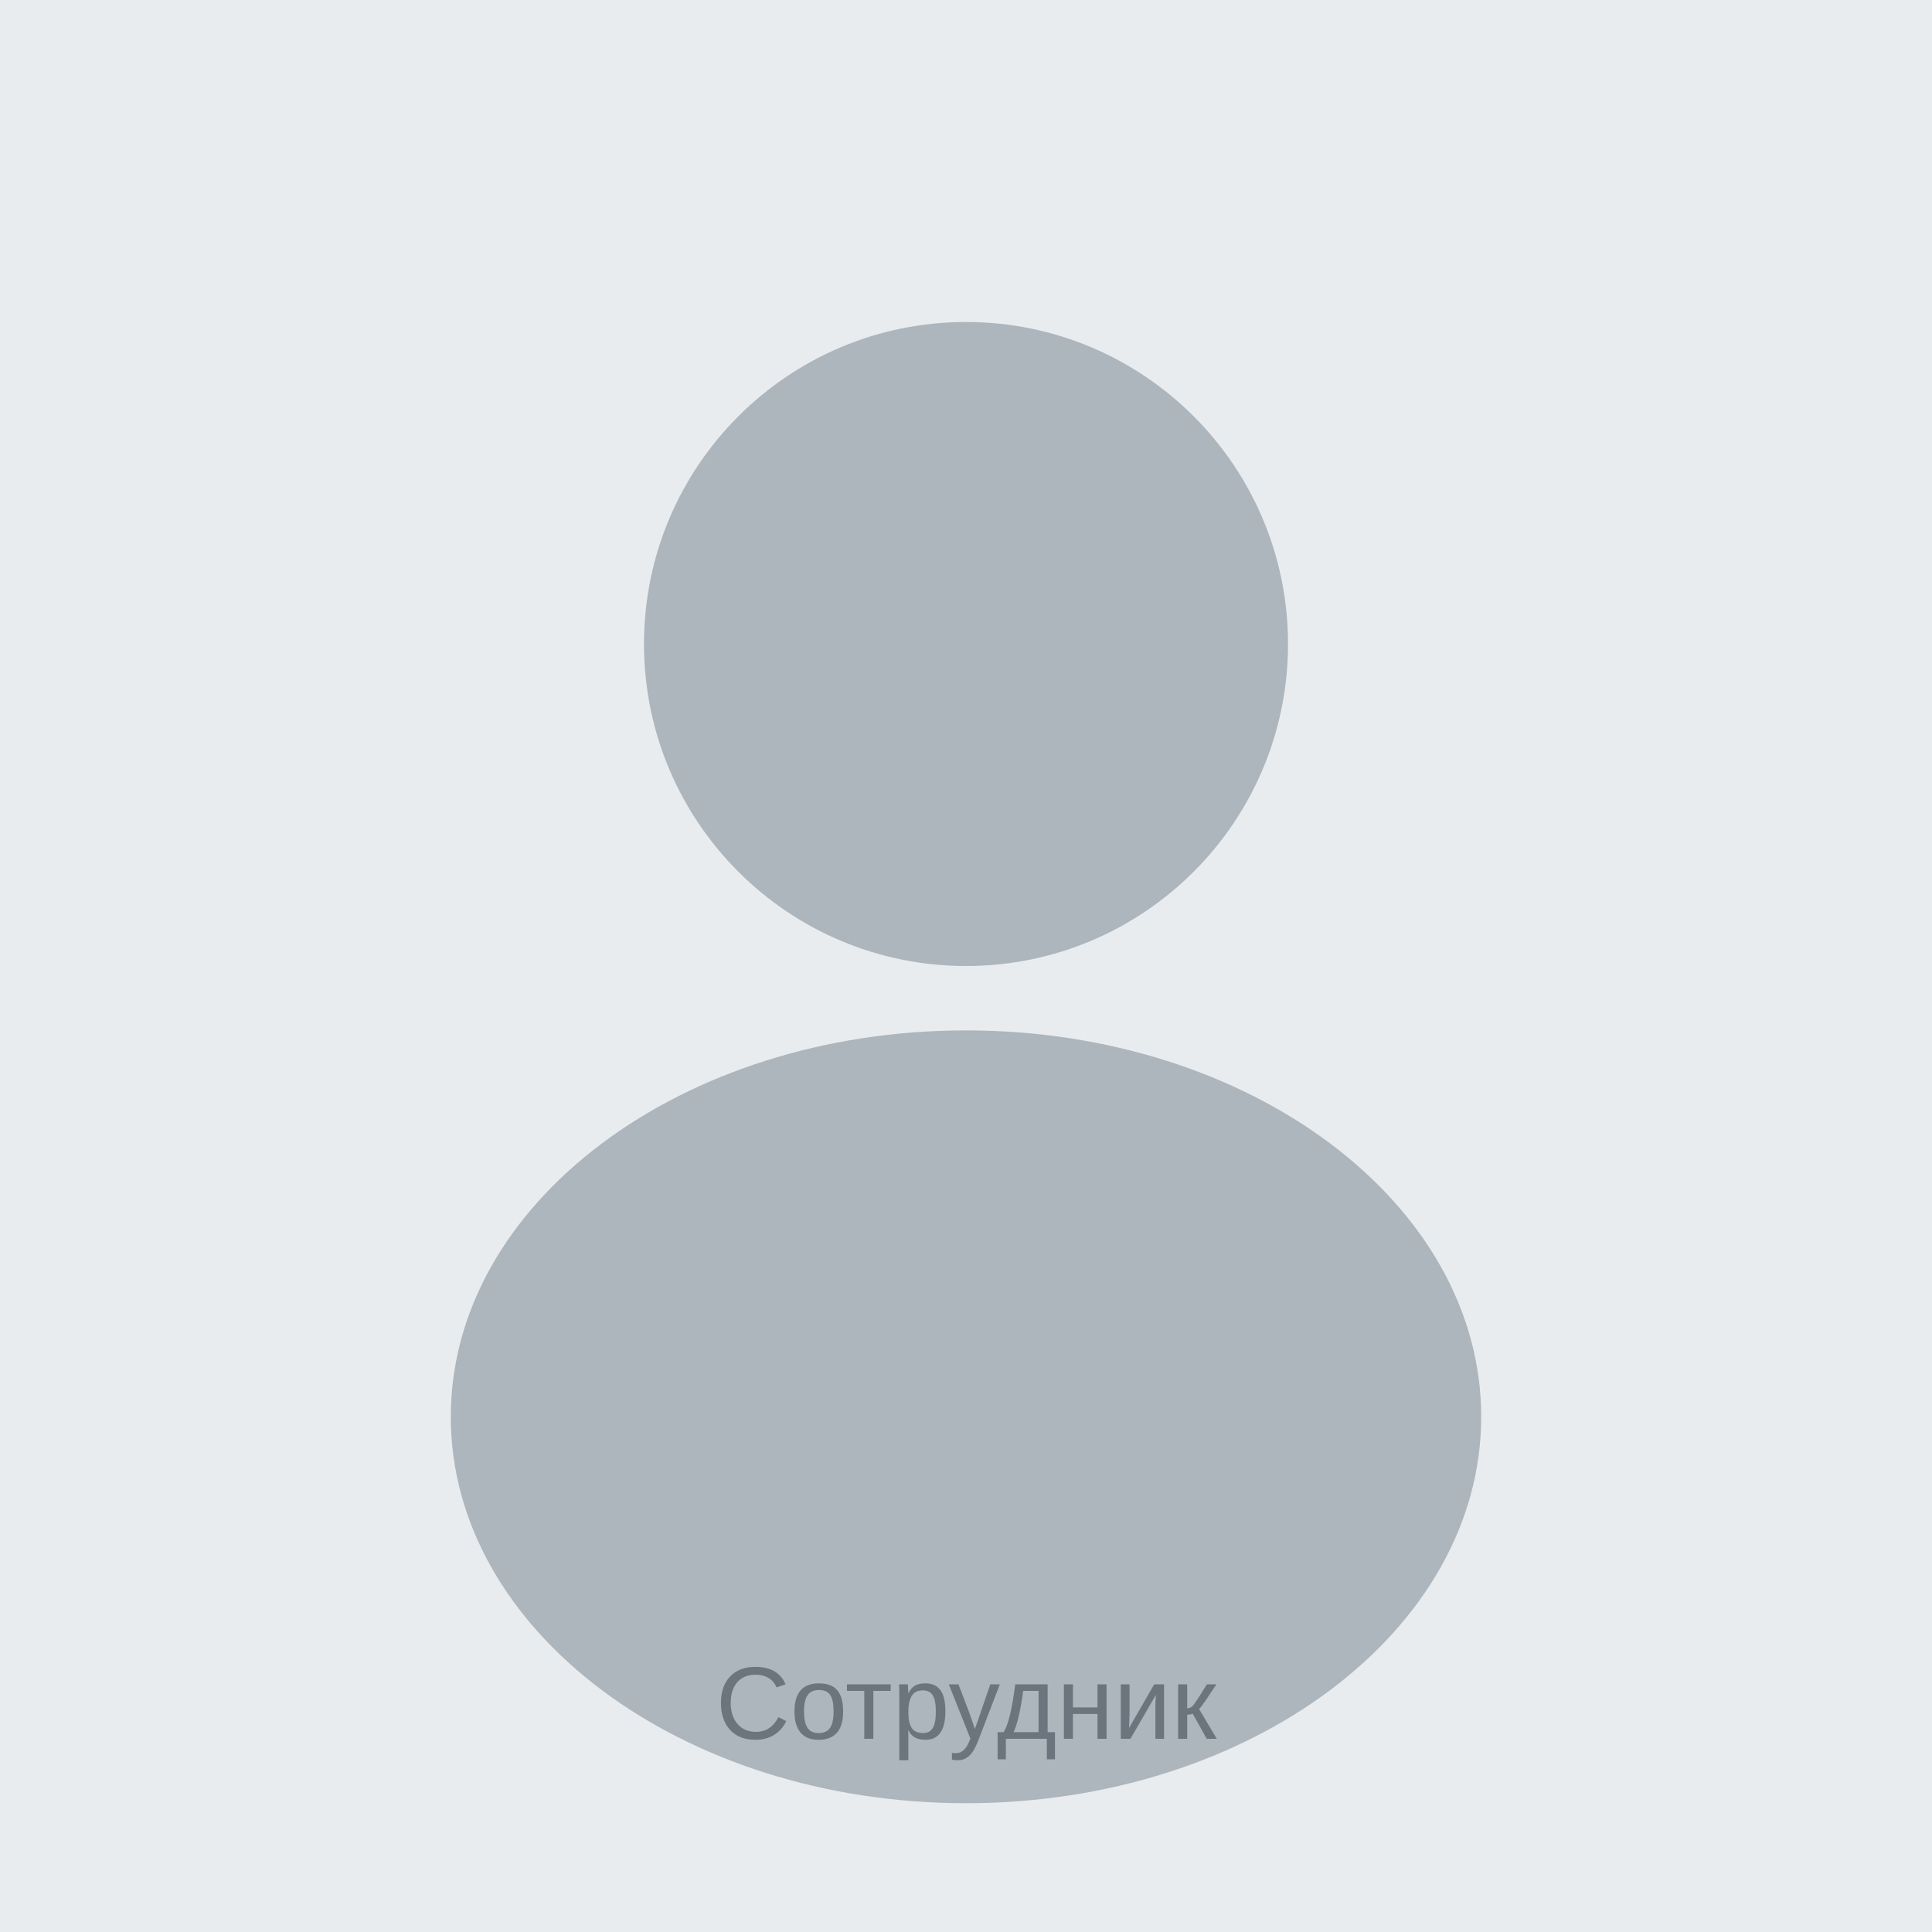
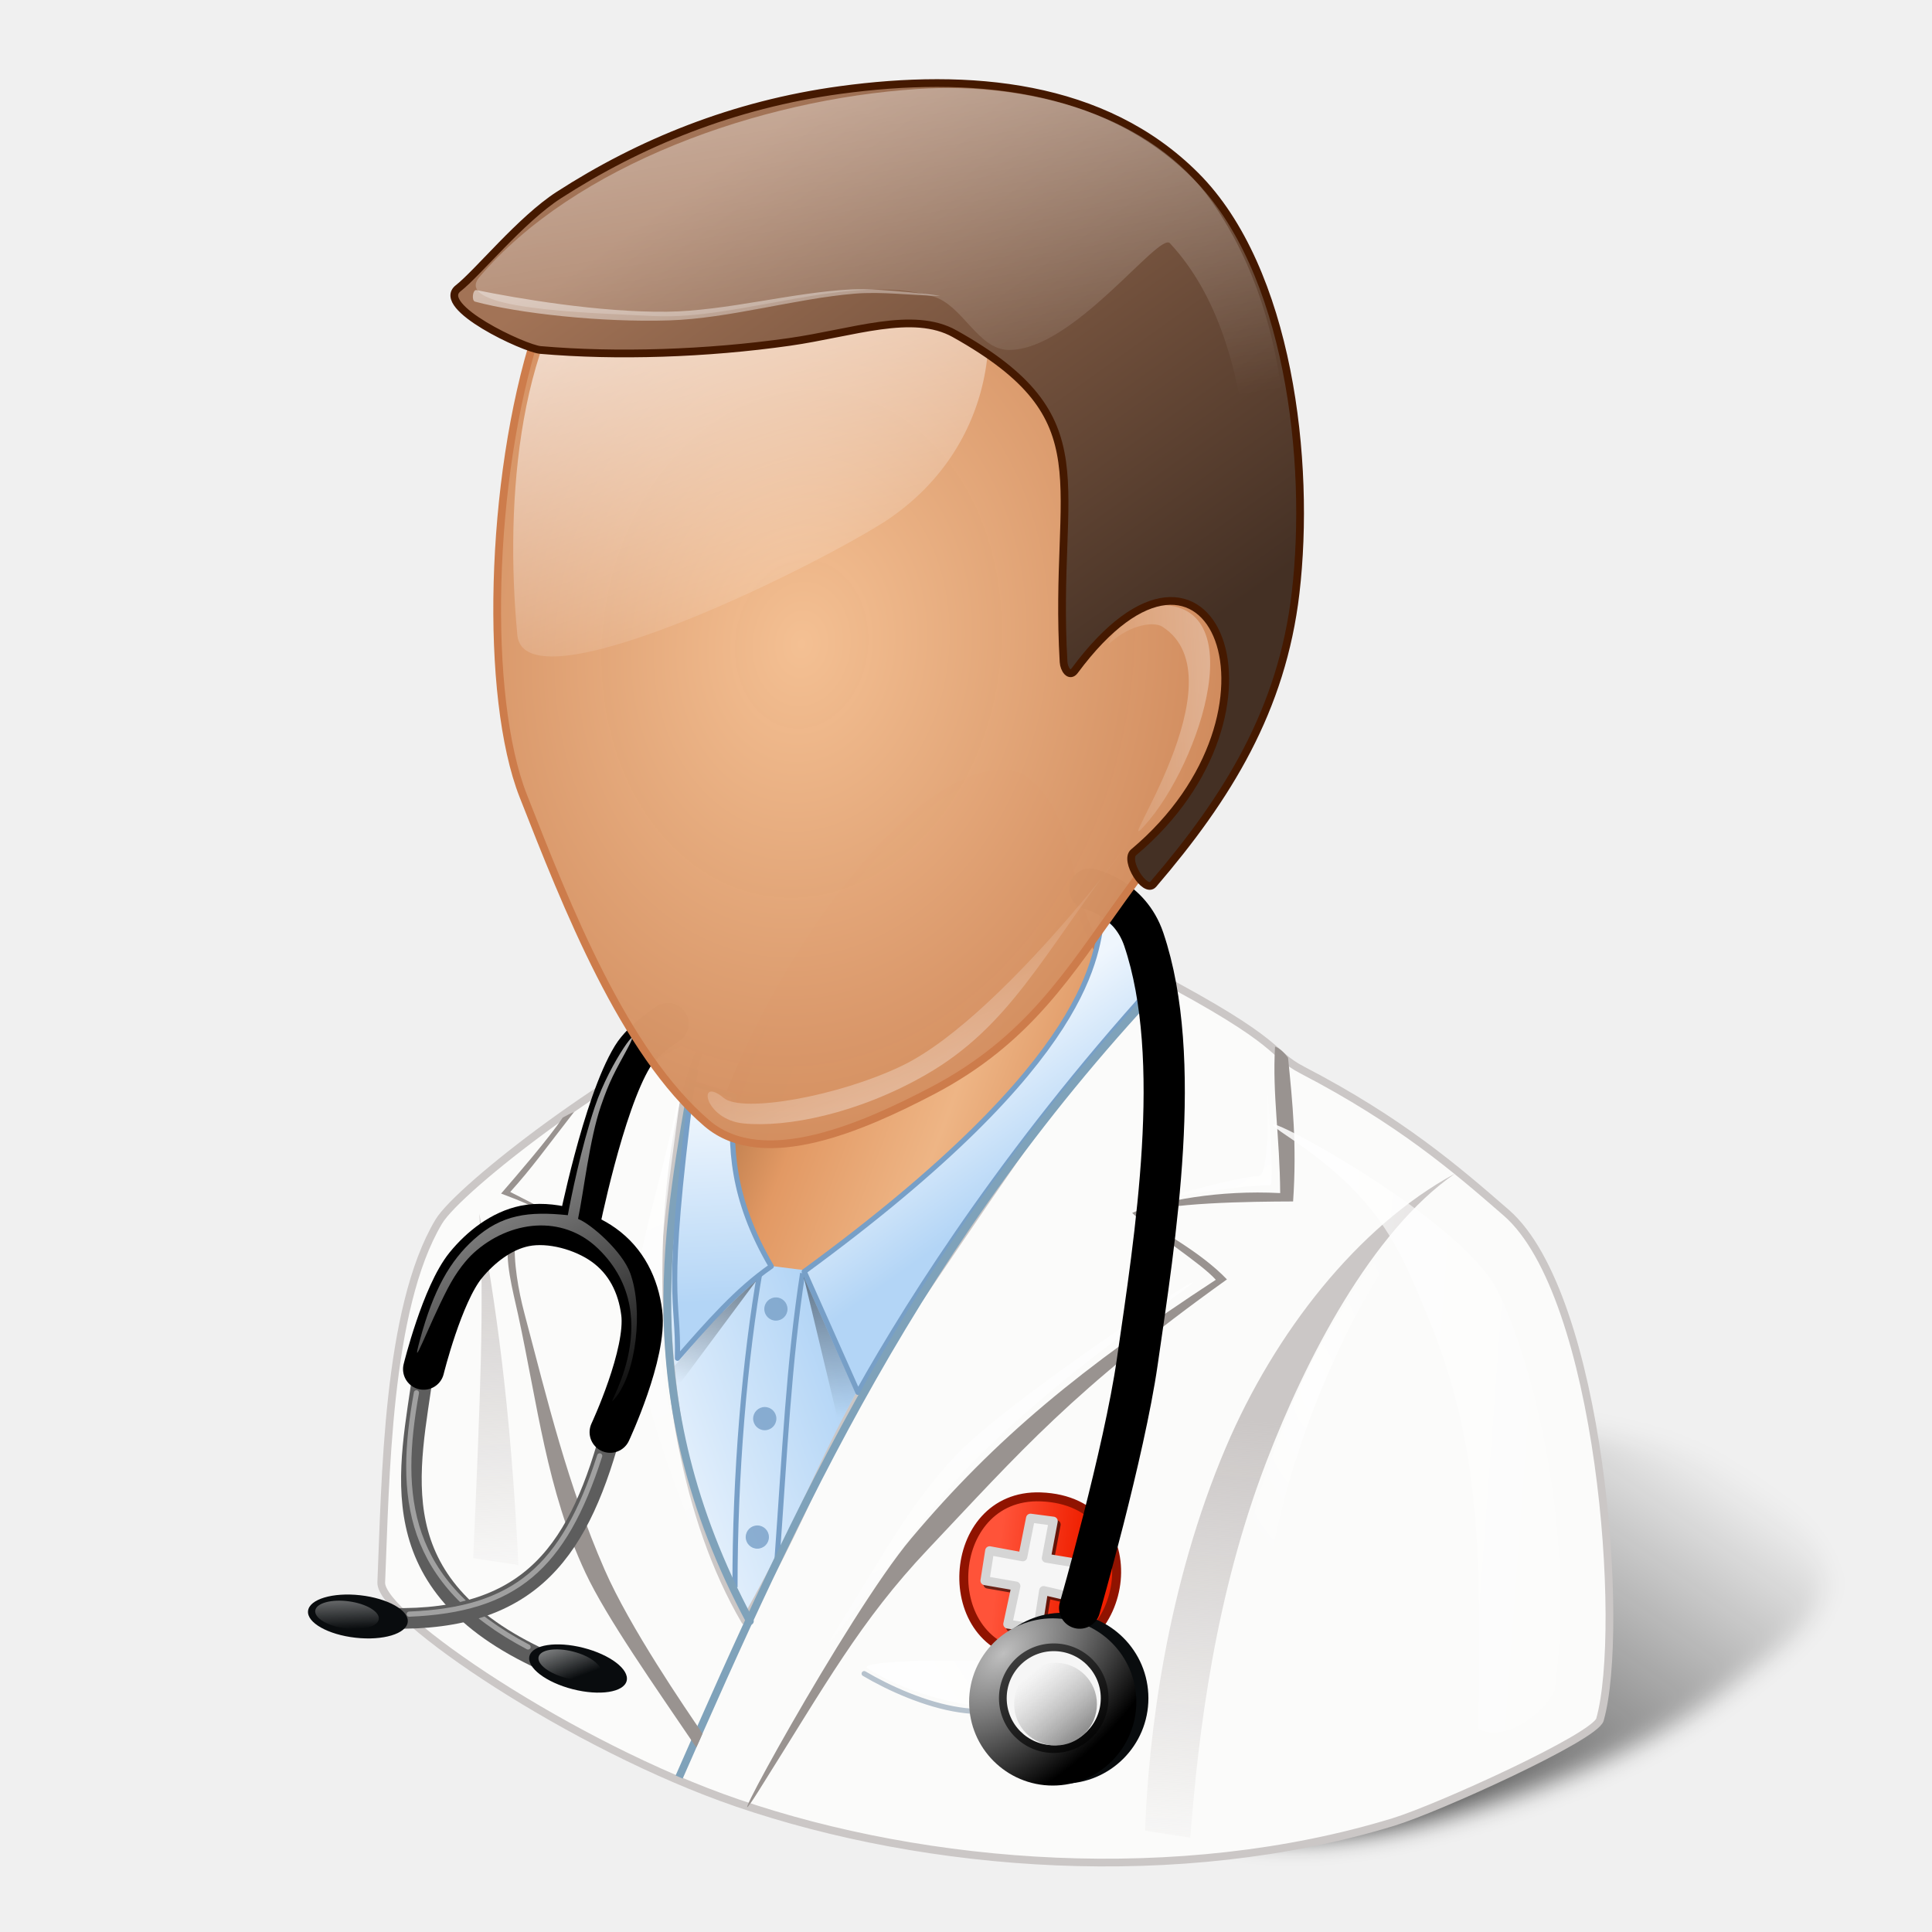
- <svg xmlns="http://www.w3.org/2000/svg" width="300" height="300" viewBox="0 0 300 300">
-   <rect width="300" height="300" fill="#e9ecef" />
-   <circle cx="150" cy="100" r="50" fill="#adb5bd" />
-   <ellipse cx="150" cy="220" rx="80" ry="60" fill="#adb5bd" />
-   <text x="150" y="270" font-family="Arial, sans-serif" font-size="16" fill="#6c757d" text-anchor="middle">Сотрудник</text>
+ <svg xmlns="http://www.w3.org/2000/svg" xmlns:xlink="http://www.w3.org/1999/xlink" id="svg3390" version="1.1" width="256" height="256" viewBox="0 0 256 256">
+   <defs id="defs3394">
+     <linearGradient id="linearGradient4273">
+       <stop style="stop-color:#ef1f00;stop-opacity:1;" offset="0" id="stop4275" />
+       <stop style="stop-color:#ff5339;stop-opacity:1" offset="1" id="stop4277" />
+     </linearGradient>
+     <linearGradient id="linearGradient4261">
+       <stop id="stop4263" offset="0" style="stop-color:#b3d5f6;stop-opacity:1" />
+       <stop id="stop4265" offset="1" style="stop-color:#eff6fd;stop-opacity:1" />
+     </linearGradient>
+     <linearGradient id="linearGradient4255">
+       <stop id="stop4257" offset="0" style="stop-color:#cbc7c6;stop-opacity:1" />
+       <stop id="stop4259" offset="1" style="stop-color:#cbc7c6;stop-opacity:0" />
+     </linearGradient>
+     <linearGradient id="linearGradient4383">
+       <stop style="stop-color:#bfbfbf;stop-opacity:1;" offset="0" id="stop4385" />
+       <stop style="stop-color:#000000;stop-opacity:1" offset="1" id="stop4387" />
+     </linearGradient>
+     <linearGradient id="linearGradient4373">
+       <stop style="stop-color:#909090;stop-opacity:1" offset="0" id="stop4375" />
+       <stop style="stop-color:#bababa;stop-opacity:0;" offset="1" id="stop4377" />
+     </linearGradient>
+     <linearGradient id="linearGradient4363">
+       <stop style="stop-color:#010101;stop-opacity:1;" offset="0" id="stop4365" />
+       <stop style="stop-color:#434343;stop-opacity:1" offset="1" id="stop4367" />
+     </linearGradient>
+     <linearGradient id="linearGradient4311">
+       <stop style="stop-color:#b3d5f6;stop-opacity:1" offset="0" id="stop4313" />
+       <stop style="stop-color:#eff6fd;stop-opacity:1" offset="1" id="stop4315" />
+     </linearGradient>
+     <linearGradient id="linearGradient4297">
+       <stop style="stop-color:#b3d5f6;stop-opacity:1" offset="0" id="stop4299" />
+       <stop style="stop-color:#eff6fd;stop-opacity:1" offset="1" id="stop4301" />
+     </linearGradient>
+     <linearGradient id="linearGradient4282">
+       <stop id="stop4281" offset="0" style="stop-color:#d3824d;stop-opacity:1" />
+       <stop style="stop-color:#eeb585;stop-opacity:1" offset="0.441" id="stop4283" />
+       <stop style="stop-color:#e29964;stop-opacity:1" offset="0.757" id="stop4285" />
+       <stop id="stop4287" offset="1" style="stop-color:#ab7042;stop-opacity:1" />
+     </linearGradient>
+     <linearGradient id="linearGradient4221">
+       <stop style="stop-color:#f4c093;stop-opacity:1" offset="0" id="stop4223" />
+       <stop style="stop-color:#c67b4c;stop-opacity:0.984" offset="1" id="stop4225" />
+     </linearGradient>
+     <linearGradient id="linearGradient4227">
+       <stop style="stop-color:#443024;stop-opacity:1" offset="0" id="stop4229" />
+       <stop style="stop-color:#a27356;stop-opacity:1" offset="1" id="stop4231" />
+     </linearGradient>
+     <linearGradient id="linearGradient4420">
+       <stop style="stop-color:#000000;stop-opacity:0.675" offset="0" id="stop4422" />
+       <stop style="stop-color:#000000;stop-opacity:0;" offset="1" id="stop4424" />
+     </linearGradient>
+     <linearGradient id="linearGradient4370">
+       <stop id="stop4372" offset="0" style="stop-color:#ffffff;stop-opacity:0.8" />
+       <stop id="stop4374" offset="1" style="stop-color:#ffffff;stop-opacity:0" />
+     </linearGradient>
+     <linearGradient id="linearGradient4346">
+       <stop style="stop-color:#cbc7c6;stop-opacity:1" offset="0" id="stop4348" />
+       <stop style="stop-color:#cbc7c6;stop-opacity:0" offset="1" id="stop4350" />
+     </linearGradient>
+     <linearGradient id="linearGradient4204">
+       <stop style="stop-color:#ffffff;stop-opacity:1" offset="0" id="stop4206" />
+       <stop style="stop-color:#ffffff;stop-opacity:0" offset="1" id="stop4208" />
+     </linearGradient>
+     <linearGradient xlink:href="#linearGradient4204" id="linearGradient4210" x1="124.684" y1="18.023" x2="158.949" y2="126.663" gradientUnits="userSpaceOnUse" />
+     <linearGradient xlink:href="#linearGradient4282" id="linearGradient4288" x1="215.816" y1="236.198" x2="138.031" y2="206.885" gradientUnits="userSpaceOnUse" gradientTransform="matrix(0.6827409,0,0,0.6827409,-0.09019972,-0.1075626)" />
+     <radialGradient xlink:href="#linearGradient4221" id="radialGradient4302" cx="354.208" cy="123.411" fx="354.208" fy="123.411" r="74.279" gradientTransform="matrix(1.408932,0.155536,-0.1984212,1.797411,-318.8523,-151.7592)" gradientUnits="userSpaceOnUse" />
+     <linearGradient xlink:href="#linearGradient4204" id="linearGradient4312" x1="200.977" y1="265.165" x2="169.879" y2="182.493" gradientUnits="userSpaceOnUse" />
+     <linearGradient xlink:href="#linearGradient4204" id="linearGradient4316" gradientUnits="userSpaceOnUse" x1="261.456" y1="188.344" x2="186.558" y2="192.601" gradientTransform="translate(24.59599,-55.59369)" />
+     <linearGradient xlink:href="#linearGradient4346" id="linearGradient4352" x1="92.656" y1="229.361" x2="96.699" y2="311.236" gradientUnits="userSpaceOnUse" />
+     <linearGradient xlink:href="#linearGradient4255" id="linearGradient4356" gradientUnits="userSpaceOnUse" x1="102.427" y1="222.286" x2="96.699" y2="311.236" gradientTransform="translate(130.3925,52.89824)" />
+     <radialGradient xlink:href="#linearGradient4370" id="radialGradient4368" cx="254.975" cy="269.765" fx="254.975" fy="269.765" r="19.628" gradientTransform="matrix(1,0,0,2.040914,0,-281.575)" gradientUnits="userSpaceOnUse" />
+     <linearGradient xlink:href="#linearGradient4204" id="linearGradient4414" x1="234.297" y1="261.179" x2="324.433" y2="267.85" gradientUnits="userSpaceOnUse" />
+     <linearGradient xlink:href="#linearGradient4420" id="linearGradient4426" x1="263.887" y1="349.094" x2="317.635" y2="271.902" gradientUnits="userSpaceOnUse" gradientTransform="translate(0,-119)" />
+     <filter style="color-interpolation-filters:sRGB" id="filter4448" x="-0.037" width="1.075" y="-0.067" height="1.134">
+       <feGaussianBlur stdDeviation="2.23" id="feGaussianBlur4450" />
+     </filter>
+     <linearGradient xlink:href="#linearGradient4227" id="linearGradient4233" x1="242.296" y1="115.989" x2="167.857" y2="12.212" gradientUnits="userSpaceOnUse" />
+     <linearGradient xlink:href="#linearGradient4204" id="linearGradient4236" x1="168.556" y1="-97.231" x2="198.678" y2="84.007" gradientUnits="userSpaceOnUse" />
+     <linearGradient xlink:href="#linearGradient4370" id="linearGradient4277" x1="138.649" y1="6.545" x2="165.444" y2="109.961" gradientUnits="userSpaceOnUse" />
+     <linearGradient xlink:href="#linearGradient4297" id="linearGradient4303" x1="139.902" y1="252.857" x2="137.918" y2="215.177" gradientUnits="userSpaceOnUse" />
+     <linearGradient xlink:href="#linearGradient4261" id="linearGradient4307" gradientUnits="userSpaceOnUse" x1="158.259" y1="239.471" x2="141.998" y2="216.452" gradientTransform="translate(27.40845,0.2549623)" />
+     <linearGradient xlink:href="#linearGradient4311" id="linearGradient4317" x1="163.339" y1="268.451" x2="122.242" y2="283.26" gradientUnits="userSpaceOnUse" />
+     <linearGradient xlink:href="#linearGradient4370" id="linearGradient4333" x1="108.869" y1="226.357" x2="142.651" y2="303.356" gradientUnits="userSpaceOnUse" />
+     <linearGradient xlink:href="#linearGradient4370" id="linearGradient4343" x1="185.694" y1="337.771" x2="215.982" y2="318.661" gradientUnits="userSpaceOnUse" />
+     <linearGradient xlink:href="#linearGradient4370" id="linearGradient4349" gradientUnits="userSpaceOnUse" x1="108.869" y1="226.357" x2="142.651" y2="303.356" gradientTransform="translate(54.05201,33.1451)" />
+     <linearGradient xlink:href="#linearGradient4370" id="linearGradient4359" x1="247.736" y1="231.551" x2="234.436" y2="211.99" gradientUnits="userSpaceOnUse" />
+     <linearGradient xlink:href="#linearGradient4363" id="linearGradient4369" x1="211.22" y1="339.81" x2="195.765" y2="319.285" gradientUnits="userSpaceOnUse" gradientTransform="translate(0.2549621,0.1274812)" />
+     <linearGradient xlink:href="#linearGradient4373" id="linearGradient4379" x1="209.706" y1="334.716" x2="202.695" y2="326.302" gradientUnits="userSpaceOnUse" gradientTransform="matrix(1.369565,0,0,1.369565,-77.15381,-122.1114)" />
+     <radialGradient xlink:href="#linearGradient4383" id="radialGradient4391" cx="168.568" cy="301.938" fx="168.568" fy="301.938" r="14.964" gradientUnits="userSpaceOnUse" gradientTransform="matrix(2.078388,-1.881259,1.130958,1.249467,-496.9635,260.9439)" />
+     <linearGradient xlink:href="#linearGradient4370" id="linearGradient4421" x1="132.918" y1="293.35" x2="143.8" y2="308.921" gradientUnits="userSpaceOnUse" gradientTransform="matrix(0.6390175,0,0,0.6390175,96.32529,91.11175)" />
+     <linearGradient xlink:href="#linearGradient4370" id="linearGradient4425" gradientUnits="userSpaceOnUse" gradientTransform="matrix(0.6390175,0,0,0.6390175,17.94201,106.9706)" x1="140.586" y1="290.505" x2="143.8" y2="308.921" />
+     <linearGradient xlink:href="#linearGradient4370" id="linearGradient4435" x1="95.086" y1="202.673" x2="131.934" y2="271.361" gradientUnits="userSpaceOnUse" />
+     <linearGradient xlink:href="#linearGradient4420" id="linearGradient4259" x1="109.217" y1="158.894" x2="111.789" y2="187.72" gradientUnits="userSpaceOnUse" />
+     <linearGradient xlink:href="#linearGradient4420" id="linearGradient4263" gradientUnits="userSpaceOnUse" x1="105.774" y1="161.514" x2="101.534" y2="186.073" gradientTransform="translate(-9.104037,-2.32894)" />
+     <linearGradient xlink:href="#linearGradient4273" id="linearGradient4279" x1="139.048" y1="210.383" x2="129.869" y2="209.383" gradientUnits="userSpaceOnUse" gradientTransform="matrix(1.186394,0,0,1.186394,-21.83552,-41.7521)" />
+   </defs>
+   <path style="fill:url(#linearGradient4288);fill-opacity:1;fill-rule:evenodd;stroke:#cd7c4b;stroke-width:1.024;stroke-linecap:butt;stroke-linejoin:miter;stroke-miterlimit:4;stroke-dasharray:none;stroke-opacity:1" d="m 135.171,102.946 c 9.724,6.506 2.796,20.918 18.863,31.975 14.874,10.236 -15.822,38.352 -31.285,46.237 -66.975,28.41 -11.635,-86.019 12.422,-78.213 z" id="neck_darker" />
+   <path style="fill:url(#linearGradient4426);fill-opacity:1;fill-rule:evenodd;stroke:none;stroke-width:1px;stroke-linecap:butt;stroke-linejoin:miter;stroke-opacity:1;filter:url(#filter4448)" d="m 280.654,233.605 c 20.264,-5.637 40.756,-13.544 57.179,-26.684 6.896,-5.517 18.168,-12.356 16.201,-20.966 -4.588,-20.082 -34.701,-26.585 -55.273,-27.637 -109.728,-5.609 -116.991,102.792 -18.107,75.286 z" id="shadow" transform="matrix(0.6827409,0,0,0.6827409,-0.09028882,81.1386)" />
+   <g id="shirt" transform="matrix(0.6827409,0,0,0.6827409,-0.09028882,-0.1075623)">
+     <path id="path4309" d="m 130.707,212.923 8.473,2.885 6.851,29.567 12.8,1.623 28.846,-18.029 12.259,14.964 -30.649,77.523 -46.333,-6.31 z" style="fill:url(#linearGradient4317);fill-opacity:1;fill-rule:evenodd;stroke:none;stroke-width:1px;stroke-linecap:butt;stroke-linejoin:miter;stroke-opacity:1" />
+     <path id="path4270" d="m 74.125,307.277 c -0.281,6.525 37.355,31.932 69.071,42.79 36.983,12.662 85.744,16.428 127.36,3.706 8.599,-2.629 39.137,-16.49 40.095,-19.879 4.964,-17.558 0.204,-82.39 -18.194,-98.384 -9.851,-8.564 -20.539,-17.765 -39.519,-27.649 -6.745,-3.513 -2.628,-4.769 -29.316,-18.818 -16.396,20.234 -37.893,52.653 -45.515,63.792 -17.124,25.027 -19.375,37.481 -33.374,61.9 -23.587,-40.307 -15.298,-107.696 -5.527,-115.419 -18.235,6.918 -49.947,31.267 -53.933,37.949 -10.124,16.972 -10.305,50.399 -11.148,70.011 z" style="fill:#fbfbfa;fill-opacity:1;fill-rule:evenodd;stroke:#cbc7c6;stroke-width:1.5;stroke-linecap:butt;stroke-linejoin:round;stroke-miterlimit:4;stroke-dasharray:none;stroke-opacity:1" />
+     <path id="path4283" d="m 147.368,347.719 c -10.23,16.245 17.215,-34.264 29.576,-48.953 16.441,-19.537 33.163,-33.214 59.151,-50.228 -2.878,-3.263 -12.424,-9.205 -16.23,-12.988 5.714,-2.382 16.886,-4.474 28.723,-3.84 -0.062,-10.892 -1.541,-19.09 -0.997,-28.429 0.827,0.271 1.748,1.113 2.527,2.168 0.871,8.711 1.727,16.909 0.976,27.884 -8.328,0.03 -24.798,0.195 -30.33,2.516 4.934,3.479 12.366,7.259 17.489,12.612 -29.731,21.29 -40.156,33.474 -57.995,52.345 -13.221,13.986 -19.814,26.149 -32.89,46.913 z" style="fill:#999390;fill-opacity:1;fill-rule:evenodd;stroke:none;stroke-width:1px;stroke-linecap:butt;stroke-linejoin:miter;stroke-opacity:1" />
+     <path style="fill:none;fill-rule:evenodd;stroke:#779fc7;stroke-width:1px;stroke-linecap:butt;stroke-linejoin:miter;stroke-opacity:1" d="m 150.938,302.846 c 1.511,-20.877 2.259,-37.988 4.972,-55.582" id="path4293" />
+     <path style="fill:url(#linearGradient4307);fill-opacity:1;fill-rule:evenodd;stroke:#779fc7;stroke-width:1px;stroke-linecap:round;stroke-linejoin:round;stroke-opacity:1" d="m 156.212,246.936 10.432,23.456 c 10.663,-19.05 30.277,-49.713 60.226,-82.163 l -12.702,-10.593 c -1.453,7.528 -0.966,27.622 -57.956,69.3 z" id="path4305" />
+     <path id="path4287" d="m 131.943,345.042 c 11.363,-25.912 22.932,-51.808 37.529,-77.48 15.08,-26.522 33.392,-52.804 58.048,-78.616" style="fill:none;fill-rule:evenodd;stroke:#7fa2ba;stroke-width:1.5;stroke-linecap:butt;stroke-linejoin:miter;stroke-miterlimit:4;stroke-dasharray:none;stroke-opacity:1" />
+     <path id="path4291" d="m 142.779,308.2 c -0.018,-22.024 1.876,-44.362 4.972,-61.956" style="fill:none;fill-rule:evenodd;stroke:#779fc7;stroke-width:1px;stroke-linecap:butt;stroke-linejoin:miter;stroke-opacity:1" />
+     <path id="path4289" d="M 145.671,314.785 C 121.928,270.482 130.336,235.737 134.854,208.056" style="fill:none;fill-rule:evenodd;stroke:#7fa2ba;stroke-width:1.5;stroke-linecap:round;stroke-linejoin:round;stroke-miterlimit:4;stroke-dasharray:none;stroke-opacity:1" />
+     <path id="path4295" d="m 131.608,263.764 c 5.86,-6.697 11.628,-13.311 18.209,-17.848 -7.674,-13.077 -8.091,-23.332 -7.211,-33.082 l -8.113,-2.434 c -5.539,42.866 -2.618,41.035 -2.885,53.365 z" style="fill:url(#linearGradient4303);fill-opacity:1;fill-rule:evenodd;stroke:#779fc7;stroke-width:1;stroke-linecap:round;stroke-linejoin:round;stroke-miterlimit:4;stroke-dasharray:none;stroke-opacity:1" />
+     <circle r="2.254" cy="254.209" cx="150.719" id="path4319" style="opacity:0.8;fill:#779fc7;fill-opacity:1;stroke:none;stroke-width:8;stroke-linecap:round;stroke-linejoin:round;stroke-miterlimit:4;stroke-dasharray:none;stroke-opacity:1" />
+     <circle style="opacity:0.8;fill:#779fc7;fill-opacity:1;stroke:none;stroke-width:8;stroke-linecap:round;stroke-linejoin:round;stroke-miterlimit:4;stroke-dasharray:none;stroke-opacity:1" id="circle4321" cx="148.555" cy="275.482" r="2.254" />
+     <circle r="2.254" cy="298.469" cx="147.113" id="circle4323" style="opacity:0.8;fill:#779fc7;fill-opacity:1;stroke:none;stroke-width:1.5;stroke-linecap:round;stroke-linejoin:round;stroke-miterlimit:4;stroke-dasharray:none;stroke-opacity:1" />
+     <path id="path4325" d="m 131.561,214.374 c 3.182,-14.88 -4.926,30.355 -3.569,45.511 1.626,18.16 8.067,35.628 13.895,52.905 5.084,15.07 -16.693,-33.792 -18.23,-52.14 -1.307,-15.594 3.083,-23.73 7.904,-46.276 z" style="fill:url(#linearGradient4333);fill-opacity:1;fill-rule:evenodd;stroke:none;stroke-width:1px;stroke-linecap:butt;stroke-linejoin:miter;stroke-opacity:1" />
+     <path id="path4335" d="m 168.567,323.979 c 6.637,4.358 17.088,7.217 23.257,7.392 7.816,0.221 18.611,-0.245 24.158,-5.589 3.946,-3.802 -51.34,-4.38 -47.415,-1.803 z" style="fill:url(#linearGradient4343);fill-opacity:1;fill-rule:evenodd;stroke:none;stroke-width:1px;stroke-linecap:round;stroke-linejoin:round;stroke-opacity:1" />
+     <path id="path4345" d="m 167.846,324.971 c 4.806,2.841 11.868,6.035 18.479,7.031 6.005,0.904 15.017,0.295 21.003,-0.721 4.379,-0.744 10.133,-3.971 10.096,-5.228" style="fill:none;fill-rule:evenodd;stroke:#b6c2cd;stroke-width:1px;stroke-linecap:round;stroke-linejoin:round;stroke-opacity:1" />
+     <path style="fill:url(#linearGradient4349);fill-opacity:1;fill-rule:evenodd;stroke:none;stroke-width:1px;stroke-linecap:butt;stroke-linejoin:miter;stroke-opacity:1" d="m 228.521,251.485 c -16.252,11.745 -28.02,20.877 -40.167,33.071 -9.293,9.329 -34.906,46.231 -25.046,30.549 7.128,-11.338 13.506,-23.46 22.875,-33.03 12.087,-12.347 57.83,-41.786 42.338,-30.591 z" id="path4347" />
+     <path id="path4351" d="m 224.951,232.71 c 4.875,-0.969 15.093,-4.135 19.426,-4.282 1.744,-0.059 1.985,-10.038 1.713,-15.685 -0.281,-5.825 1.588,17.536 0.541,17.488 -6.061,-0.279 -28.321,3.799 -21.679,2.479 z" style="fill:url(#linearGradient4359);fill-opacity:1;fill-rule:evenodd;stroke:none;stroke-width:1px;stroke-linecap:butt;stroke-linejoin:miter;stroke-opacity:1" />
+   </g>
+   <path style="opacity:1;fill:url(#linearGradient4279);fill-opacity:1;stroke:#901300;stroke-width:1.186;stroke-linecap:round;stroke-linejoin:round;stroke-miterlimit:4;stroke-dasharray:none;stroke-opacity:1" d="m 136.845,219.403 c -12.893,-0.86 -11.776,-21.506 1.038,-21.058 15.055,0.526 12.018,21.929 -1.038,21.058 z" id="path4262" />
+   <g id="highlights_blue" transform="matrix(0.6827409,0,0,0.6827409,-0.09028882,-0.1075623)">
+     <path id="path4344" d="m 93.162,235.679 c 1.024,17.262 0.145,35.988 -1.179,66.881 l 8.76,1.348 C 99.178,272.027 96.246,252.762 93.162,235.679 Z" style="fill:url(#linearGradient4352);fill-opacity:1;fill-rule:evenodd;stroke:none;stroke-width:1px;stroke-linecap:butt;stroke-linejoin:miter;stroke-opacity:1" />
+     <path style="fill:url(#linearGradient4356);fill-opacity:1;fill-rule:evenodd;stroke:none;stroke-width:1px;stroke-linecap:butt;stroke-linejoin:miter;stroke-opacity:1" d="m 282.517,227.929 c -18.899,10.242 -34.996,30.906 -44.432,53.038 -11.574,27.148 -15.074,56.173 -15.711,74.49 l 8.76,1.348 c 1.605,-20.48 4.792,-46.934 14.81,-73.055 7.555,-19.698 20.343,-44.597 36.572,-55.821 z" id="path4354" />
+     <path id="path4358" d="m 246.297,308.793 c 0.698,-12.13 5.985,-29.056 11.119,-40.937 5.517,-12.768 9.409,-19.467 19.71,-34.03 5.182,-7.326 -2.444,0.334 -10.694,11.643 -4.755,6.519 -9.718,14.812 -12.555,20.703 -6.692,13.895 -12.093,30.456 -13.309,42.285 -0.196,1.903 5.618,2.246 5.728,0.337 z" style="fill:url(#radialGradient4368);fill-opacity:1;fill-rule:evenodd;stroke:none;stroke-width:1px;stroke-linecap:butt;stroke-linejoin:miter;stroke-opacity:1" />
+     <path id="path4406" d="m 249.921,220.616 c 18.01,12.035 21.723,21.5 27.398,35.26 10.219,24.778 10.216,45.931 9.768,79.813 4.85,2.604 12.254,-2.49 14.771,-7.386 4.214,-30.673 -4.209,-63.612 -10.959,-77.43 -7.717,-15.797 -55.596,-40.026 -40.978,-30.257 z" style="fill:url(#linearGradient4414);fill-opacity:1;fill-rule:evenodd;stroke:none;stroke-width:1px;stroke-linecap:butt;stroke-linejoin:miter;stroke-opacity:1" />
+   </g>
+   <path id="path4284" d="m 136.93,201.616 -1.017,5.124 -4.397,-0.808 -0.624,3.966 4.108,0.71 -1.085,5.044 3.966,0.624 0.789,-5.069 4.016,0.926 0.815,-4.471 -4.477,-0.741 0.925,-4.909 z" style="fill:none;fill-opacity:1;fill-rule:evenodd;stroke:#000000;stroke-width:1.186px;stroke-linecap:butt;stroke-linejoin:round;stroke-opacity:0.58" />
+   <path style="fill:#f6f6f6;fill-opacity:1;fill-rule:evenodd;stroke:#d5d5d5;stroke-width:1.186px;stroke-linecap:butt;stroke-linejoin:round;stroke-opacity:1" d="m 136.546,201.164 -1.017,5.124 -4.397,-0.808 -0.624,3.966 4.108,0.71 -1.085,5.044 3.966,0.624 0.789,-5.069 4.016,0.926 0.815,-4.471 -4.477,-0.741 0.925,-4.909 z" id="path4281" />
+   <g id="stetoskop" transform="matrix(0.6827409,0,0,0.6827409,-0.09028882,-0.1075623)">
+     <path style="fill:#999390;fill-opacity:1;fill-rule:evenodd;stroke:none;stroke-width:1px;stroke-linecap:butt;stroke-linejoin:miter;stroke-opacity:1" d="m 136.476,336.599 c -3.29,-4.85 -14.066,-20.501 -19.011,-31.826 -7.141,-16.353 -11.037,-32.611 -15.591,-49.864 -1.12,-4.242 -2.125,-9.865 -1.785,-14.233 2.004,-1.49 3.616,-1.426 7.541,-4.496 -3.316,-2.208 -5.825,-3.3 -8.473,-4.687 4.296,-4.774 6.603,-8.087 12.385,-15.525 -0.905,0.347 -1.185,0.568 -2.207,1.095 -2.697,4.066 -9.138,11.482 -11.95,14.739 3.195,1.222 6.262,2.328 9.166,4.356 -3.87,2.282 -6.238,3.734 -7.67,4.318 -0.838,4.352 0.75,10 1.803,14.839 3.759,17.274 5.566,34.091 13.077,50.094 4.086,8.706 13.455,22.012 21.495,33.878 0.359,-0.669 0.823,-1.793 1.221,-2.689 z" id="path4285" />
+     <path id="path4439" d="M 105.656,322.403 C 73.204,307.574 79.681,285.533 82.327,265.93" style="fill:none;fill-rule:evenodd;stroke:#5d5d5d;stroke-width:4;stroke-linecap:butt;stroke-linejoin:miter;stroke-miterlimit:4;stroke-dasharray:none;stroke-opacity:1" />
+     <path id="path4443" d="M 102.622,319.801 C 78.857,307.309 77.33,290.445 80.951,270.465" style="fill:none;fill-rule:evenodd;stroke:#ffffff;stroke-width:1px;stroke-linecap:round;stroke-linejoin:round;stroke-opacity:0.417" />
+     <path style="fill:none;fill-rule:evenodd;stroke:#5d5d5d;stroke-width:4;stroke-linecap:butt;stroke-linejoin:miter;stroke-miterlimit:4;stroke-dasharray:none;stroke-opacity:1" d="m 76.081,314.244 c 27.403,0.585 36.724,-13.464 43.088,-37.86" id="path4437" />
+     <circle r="16.586" cy="329.748" cx="206.427" id="circle4393" style="opacity:1;fill:#090c0e;fill-opacity:1;stroke:none;stroke-width:1.5;stroke-linecap:round;stroke-linejoin:round;stroke-miterlimit:4;stroke-dasharray:none;stroke-opacity:1" />
+     <circle style="opacity:1;fill:url(#radialGradient4391);fill-opacity:1;stroke:none;stroke-width:1.5;stroke-linecap:round;stroke-linejoin:round;stroke-miterlimit:4;stroke-dasharray:none;stroke-opacity:1" id="path4381" cx="204.444" cy="330.469" r="16.226" />
+     <circle style="opacity:1;fill:#f6f6f6;fill-opacity:1;stroke:url(#linearGradient4369);stroke-width:1.5;stroke-linecap:round;stroke-linejoin:round;stroke-miterlimit:4;stroke-dasharray:none;stroke-opacity:1" id="path4361" cx="204.64" cy="329.739" r="9.88" />
+     <circle style="opacity:1;fill:url(#linearGradient4379);fill-opacity:1;stroke:none;stroke-width:1.5;stroke-linecap:round;stroke-linejoin:round;stroke-miterlimit:4;stroke-dasharray:none;stroke-opacity:1" id="path4371" cx="204.99" cy="330.892" r="8.031" />
+     <path style="fill:none;fill-rule:evenodd;stroke:#000000;stroke-width:8;stroke-linecap:round;stroke-linejoin:round;stroke-miterlimit:4;stroke-dasharray:none;stroke-opacity:1" d="m 209.672,312.261 c 0,0 8.631,-30.103 11.178,-47.776 3.479,-24.139 9.118,-58.796 1.262,-82.03 -2.75,-8.132 -10.457,-9.735 -10.457,-9.735" id="path4397" />
+     <path style="fill:none;fill-rule:evenodd;stroke:#000000;stroke-width:8;stroke-linecap:round;stroke-linejoin:round;stroke-miterlimit:4;stroke-dasharray:none;stroke-opacity:1" d="m 129.776,198.821 c 0,0 -4.842,3.04 -6.884,6.374 -5.708,9.318 -10.453,33.145 -10.453,33.145" id="path4404" />
+     <path style="fill:none;fill-rule:evenodd;stroke:#000000;stroke-width:8;stroke-linecap:round;stroke-linejoin:round;stroke-miterlimit:4;stroke-dasharray:none;stroke-opacity:1" d="m 118.557,278.114 c 0,0 7.138,-15.268 6.119,-23.202 -0.683,-5.322 -3.004,-9.993 -7.363,-13.121 -4.076,-2.925 -10.412,-4.704 -15.329,-3.706 -4.505,0.914 -8.569,4.086 -11.473,7.649 -4.576,5.615 -8.159,20.142 -8.159,20.142" id="path4407" />
+     <ellipse style="opacity:1;fill:#090c0e;fill-opacity:1;stroke:none;stroke-width:8;stroke-linecap:round;stroke-linejoin:round;stroke-miterlimit:4;stroke-dasharray:none;stroke-opacity:1" id="path4409" cx="103.992" cy="304.222" rx="9.735" ry="4.147" transform="matrix(0.9938239,0.1109688,-0.1109688,0.9938239,0,0)" />
+     <ellipse transform="matrix(0.9690113,0.2470164,-0.2470164,0.9690113,0,0)" ry="4.147" rx="9.735" cy="286.195" cx="188.866" id="ellipse4411" style="opacity:1;fill:#090c0e;fill-opacity:1;stroke:none;stroke-width:8;stroke-linecap:round;stroke-linejoin:round;stroke-miterlimit:4;stroke-dasharray:none;stroke-opacity:1" />
+     <ellipse style="opacity:1;fill:url(#linearGradient4421);fill-opacity:1;stroke:none;stroke-width:8;stroke-linecap:round;stroke-linejoin:round;stroke-miterlimit:4;stroke-dasharray:none;stroke-opacity:1" id="ellipse4413" cx="187.115" cy="285.897" rx="6.221" ry="2.65" transform="matrix(0.9690113,0.2470164,-0.2470164,0.9690113,0,0)" />
+     <ellipse transform="matrix(0.991051,0.1334838,-0.1334838,0.991051,0,0)" ry="2.65" rx="6.221" cy="301.756" cx="108.732" id="ellipse4423" style="opacity:1;fill:url(#linearGradient4425);fill-opacity:1;stroke:none;stroke-width:8;stroke-linecap:round;stroke-linejoin:round;stroke-miterlimit:4;stroke-dasharray:none;stroke-opacity:1" />
+     <path style="fill:url(#linearGradient4435);fill-opacity:1;fill-rule:evenodd;stroke:none;stroke-width:1px;stroke-linecap:butt;stroke-linejoin:miter;stroke-opacity:1" d="m 92.126,240.687 c 5.373,-4.84 10.623,-5.475 18.209,-4.687 0.586,-3.215 2.536,-12.974 5.259,-21.084 3.004,-8.948 9.688,-17.476 6.279,-11.187 -2.422,4.469 -3.415,6.11 -5.116,11.066 -2.206,6.427 -3.337,16.637 -4.439,21.926 2.659,1.058 8.617,6.37 10.127,10.531 2.584,7.122 1.168,19.267 -2.85,24.158 -3.803,4.63 11.101,-15.025 -3.438,-28.973 -6.93,-6.649 -17.126,-5.403 -24.053,0.849 -1.408,1.271 -3.343,3.595 -5.084,6.95 -3.883,7.483 -7.312,17.056 -5.394,9.983 2.671,-9.849 5.848,-15.342 10.5,-19.532 z" id="path4427" />
+     <path style="fill:none;fill-rule:evenodd;stroke:#ffffff;stroke-width:1px;stroke-linecap:round;stroke-linejoin:round;stroke-opacity:0.417" d="m 79.548,313.427 c 20.458,-0.833 30.008,-8.952 36.97,-30.723" id="path4441" />
+   </g>
+   <g id="head_darker" transform="matrix(0.6827409,0,0,0.6827409,-0.09028882,-0.1075623)">
+     <path id="path3400" d="m 104.244,64.737 c -9.194,28.749 -10.093,70.691 -2.572,89.852 8.48,21.605 19.516,49.769 35.657,63.581 10.997,9.411 30.766,0.44 43.604,-6.245 18.876,-9.83 26.778,-23.178 37.062,-37.399 11.45,-15.832 24.782,-32.772 26.618,-52.224 C 246.689,100.292 239.57,76.137 226.081,58.621 215.046,44.292 197.646,31.59 179.584,30.656 153.944,29.331 111.541,41.92 104.244,64.737 Z" style="fill:url(#radialGradient4302);fill-opacity:1;fill-rule:evenodd;stroke:#cd7c4b;stroke-width:1.5;stroke-linecap:round;stroke-linejoin:round;stroke-miterlimit:4;stroke-dasharray:none;stroke-opacity:1" />
+     <path id="path3402" d="m 100.54,123.412 c -2.492,-26.057 0.155,-60.255 17.06,-76.18 61.9,-57.876 99.978,24.142 54.26,54.157 -16.412,10.337 -69.963,36.214 -71.32,22.023 z" style="fill:url(#linearGradient4210);fill-opacity:1;fill-rule:evenodd;stroke:none;stroke-width:1px;stroke-linecap:butt;stroke-linejoin:miter;stroke-opacity:1" />
+     <path id="path4304" d="m 140.565,213.231 c -5.217,-4.355 -3.787,4.188 3.833,4.956 8.33,0.84 22.199,-1.845 35.477,-9.483 16.149,-9.29 22.665,-23.212 37.405,-42.646 9.927,-13.09 -20.922,30.805 -42.17,40.978 -12.379,5.927 -30.95,9.196 -34.546,6.194 z" style="fill:url(#linearGradient4312);fill-opacity:1;fill-rule:evenodd;stroke:none;stroke-width:1px;stroke-linecap:butt;stroke-linejoin:miter;stroke-opacity:1" />
+     <path id="path4314" d="m 215.533,124.955 c 4.125,-3.71 8.602,-4.173 10.166,-3.179 15.724,9.992 -10.185,46.028 -3.532,38.723 11.062,-12.146 21.896,-45.609 0.789,-42.749 -4.559,0.618 -8.768,8.415 -7.423,7.205 z" style="fill:url(#linearGradient4316);fill-opacity:1;fill-rule:evenodd;stroke:none;stroke-width:1px;stroke-linecap:butt;stroke-linejoin:miter;stroke-opacity:1" />
+   </g>
+   <g id="hair_brown" transform="matrix(0.6827409,0,0,0.6827409,-0.09028882,-0.1075623)">
+     <path id="path4212" d="m 185.439,64.944 c 29.485,16.547 19.051,28.567 21.11,63.696 0.08,1.363 1.135,3.056 2.154,1.681 26.562,-35.848 44.169,7.794 11.436,35.26 -1.857,1.558 2.234,8.035 3.812,6.194 14.516,-16.938 24.978,-33.915 27.627,-56.523 2.987,-25.502 -1.251,-62.823 -19.399,-80.987 -17.862,-17.878 -43.94,-20.045 -68.981,-16.635 -20.731,2.823 -38.921,10.258 -54.627,20.395 -7.375,4.76 -15.654,15.051 -19.519,18.083 -4.539,3.561 12.813,11.698 15.978,11.974 14.713,1.285 32.2,0.723 48.282,-1.559 12.335,-1.751 23.969,-6.158 32.127,-1.58 z" style="fill:url(#linearGradient4233);fill-opacity:1;fill-rule:evenodd;stroke:#451900;stroke-width:1.5;stroke-linecap:butt;stroke-linejoin:miter;stroke-miterlimit:4;stroke-dasharray:none;stroke-opacity:1" />
+     <path style="fill:url(#linearGradient4236);fill-opacity:1;fill-rule:evenodd;stroke:none;stroke-width:1px;stroke-linecap:butt;stroke-linejoin:miter;stroke-opacity:1" d="m 195.853,68.071 c 12.518,0.216 29.218,-22.977 31.336,-20.704 18.492,19.837 16.35,58.065 15.948,86.455 -0.018,1.244 3.454,0.391 3.637,-0.839 4.91,-33.054 6.55,-67.923 -11.471,-93.729 C 223.774,22.743 200.398,15.992 178.226,17.429 147.577,19.416 111.689,32.127 93.17,53.942 c -5.376,6.333 21.156,6.913 33.855,7.554 16.779,0.848 38.18,-8.578 54.279,-3.777 5.704,1.701 8.598,10.249 14.549,10.352 z" id="path4227" />
+     <path id="path4267" d="m 92.61,56.46 c 7.879,1.613 23.875,4.35 36.932,4.197 11.545,-0.136 24.421,-3.782 35.953,-4.337 5.651,-0.272 17.979,1.274 16.927,1.259 -5.504,-0.077 -11.023,-0.886 -16.508,-0.42 -11.509,0.978 -24.269,4.801 -35.813,5.176 -13.302,0.433 -29.351,-1.362 -37.772,-3.637 -0.726,-0.196 -0.457,-2.389 0.28,-2.238 z" style="fill:url(#linearGradient4277);fill-opacity:1;fill-rule:evenodd;stroke:none;stroke-width:1px;stroke-linecap:butt;stroke-linejoin:miter;stroke-opacity:1" />
+   </g>
+   <path style="fill:url(#linearGradient4259);fill-opacity:1;fill-rule:evenodd;stroke:none;stroke-width:1px;stroke-linecap:butt;stroke-linejoin:miter;stroke-opacity:1" d="m 106.496,169.194 4.658,19.478 2.223,-4.023 z" id="path3451" />
+   <path id="path4261" d="m 100.219,169.698 c -4.339,3.64 -7.729,7.651 -10.862,11.33 l 0.369,2.788 z" style="fill:url(#linearGradient4263);fill-opacity:1;fill-rule:evenodd;stroke:none;stroke-width:1px;stroke-linecap:butt;stroke-linejoin:miter;stroke-opacity:1" />
</svg>
